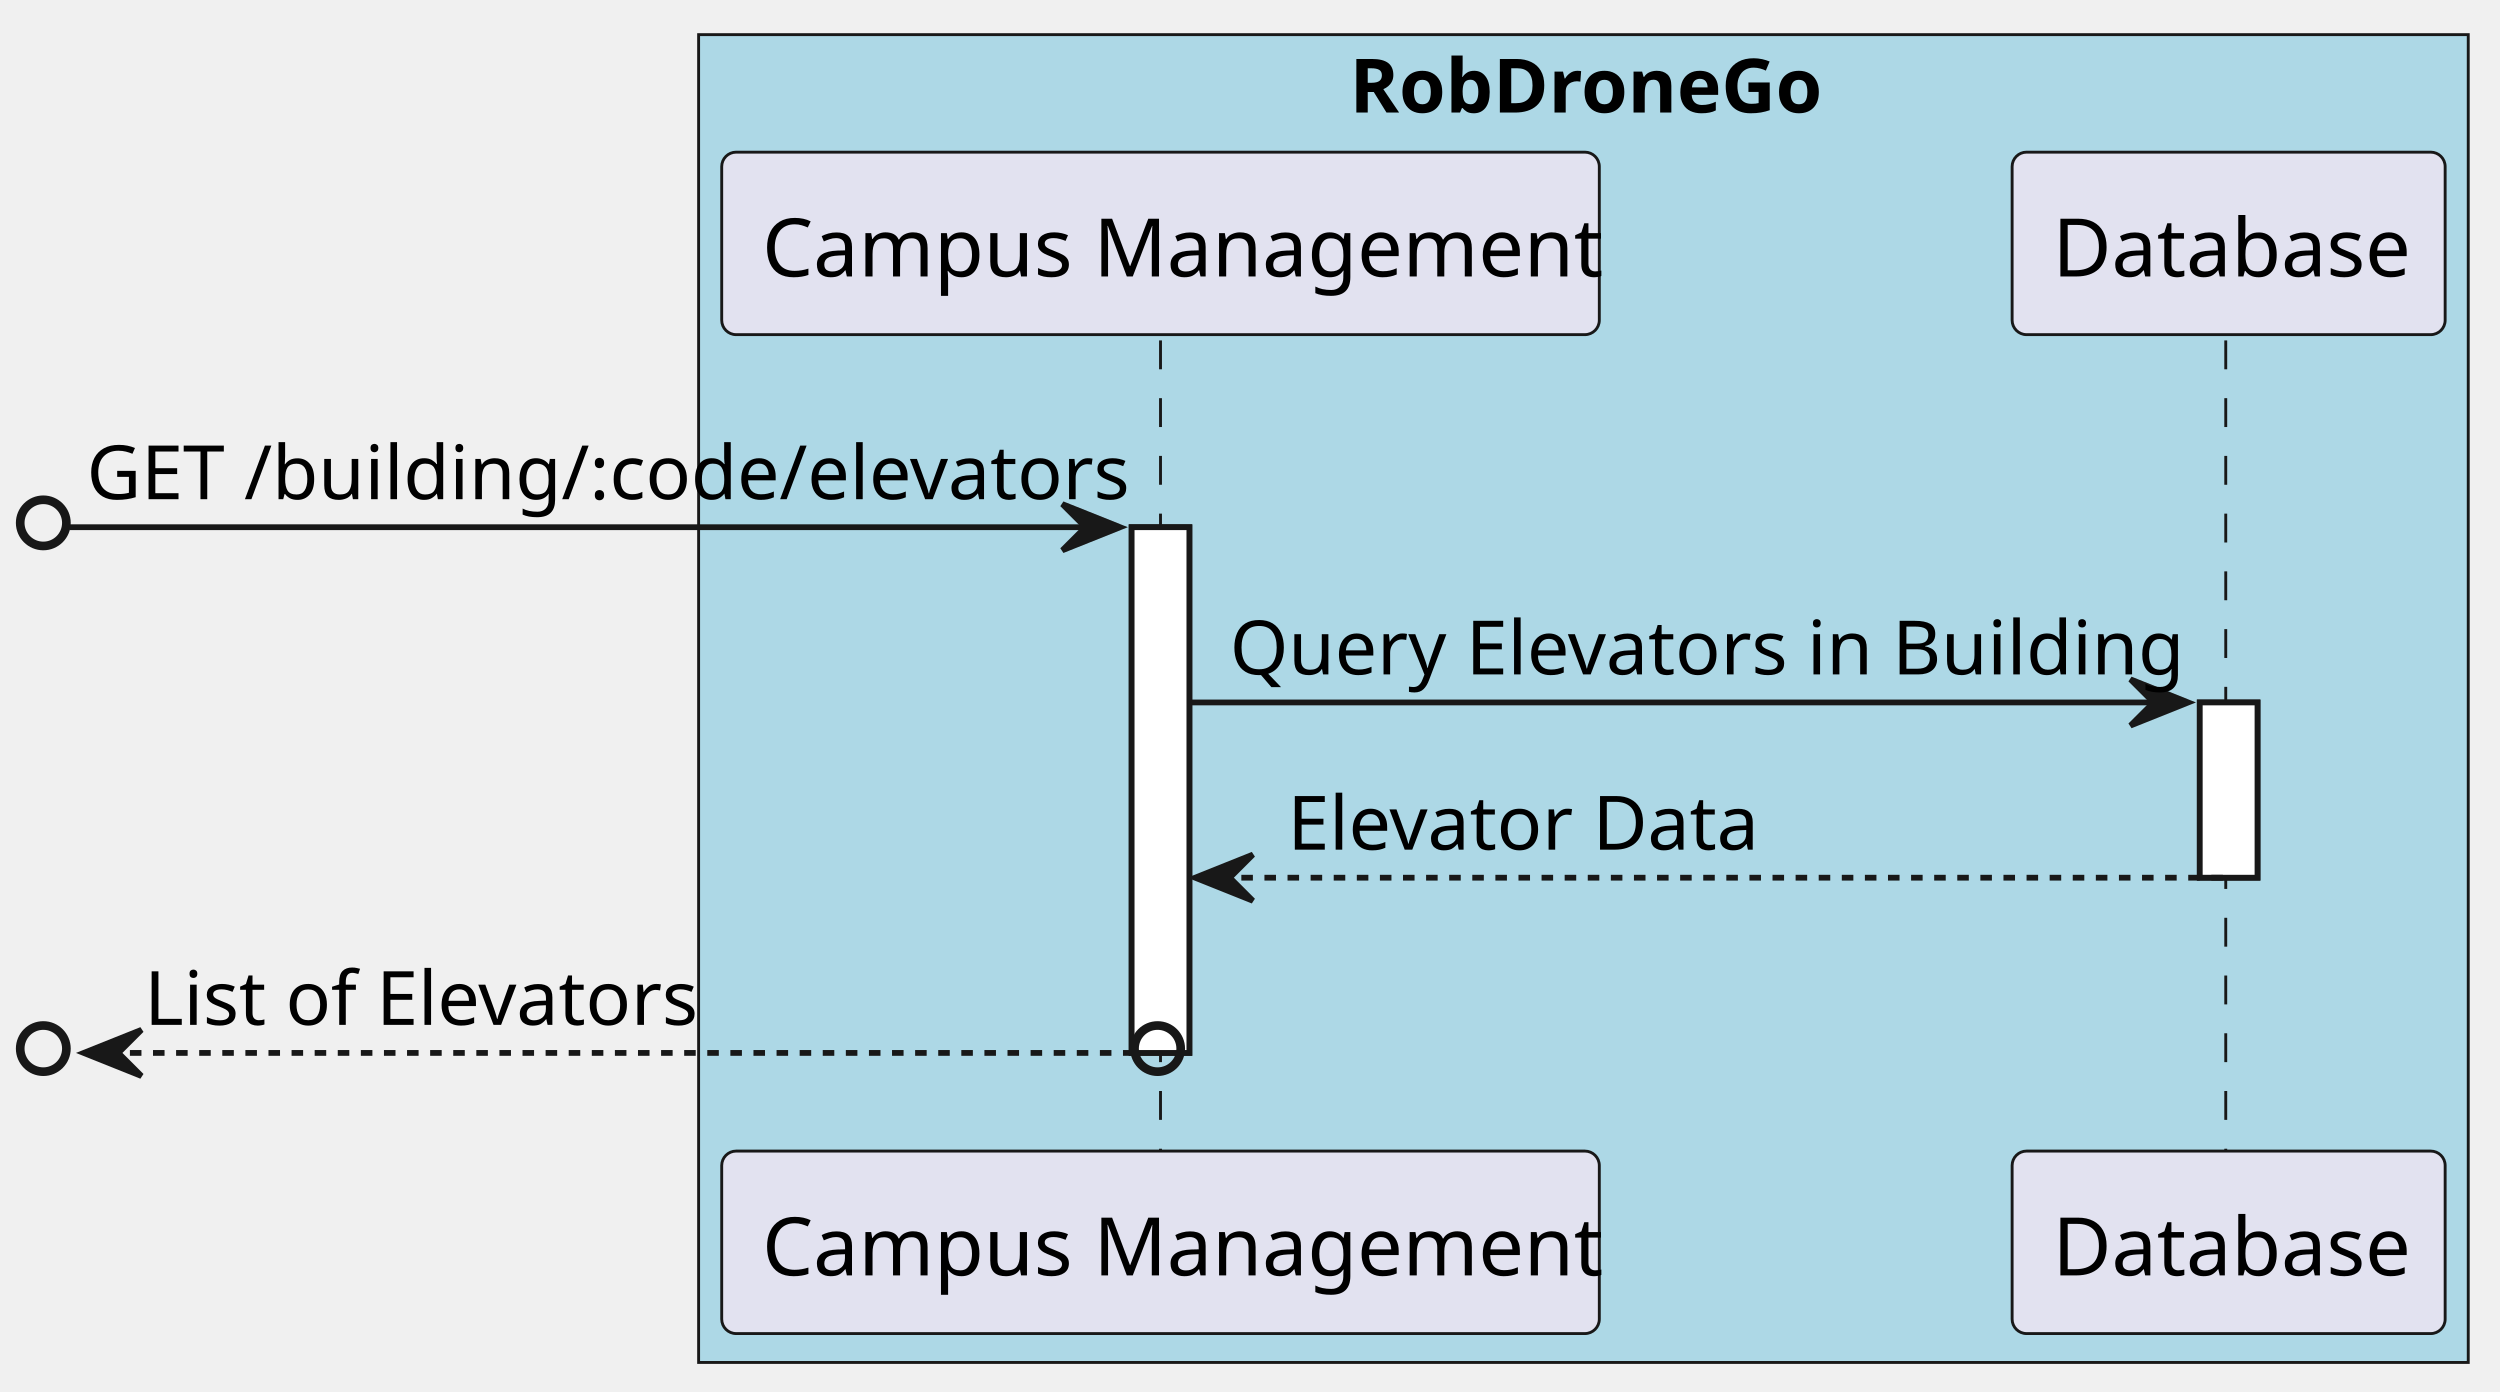
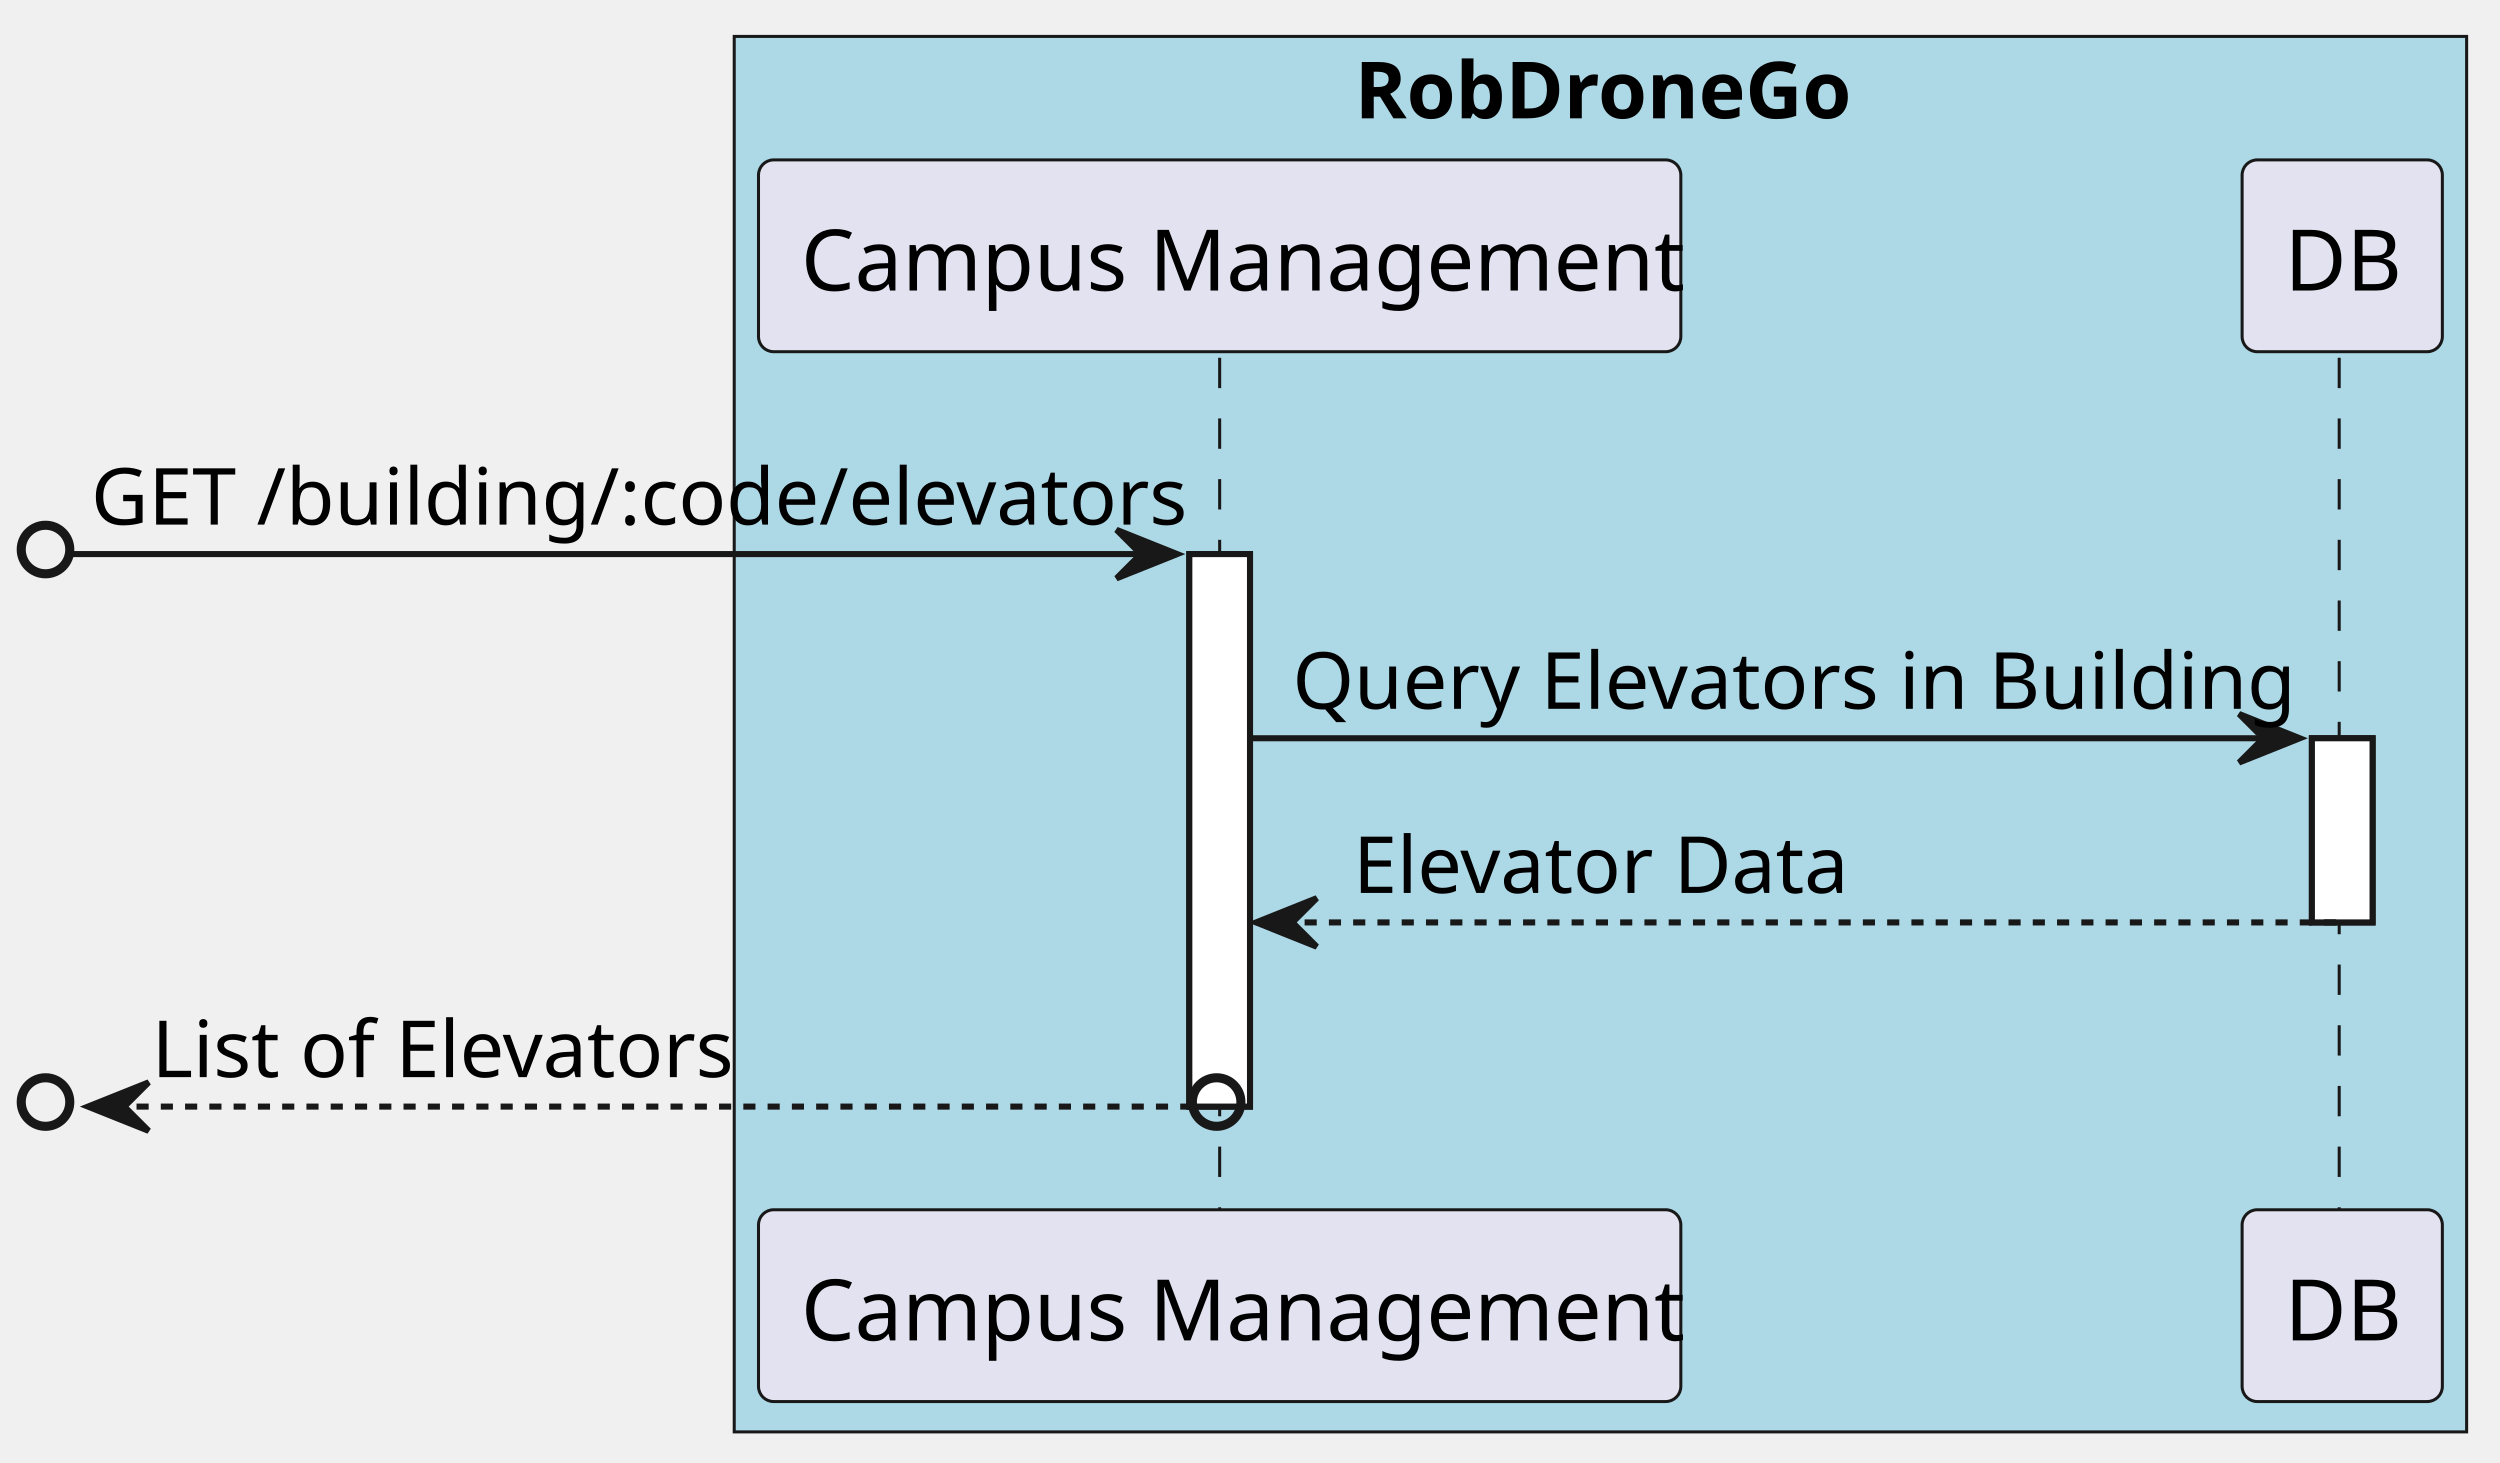
- <svg xmlns="http://www.w3.org/2000/svg" contentStyleType="text/css" height="241px" preserveAspectRatio="none" style="width:433px;height:241px;background:#FFFFFF;" version="1.1" viewBox="0 0 433 241" width="433px" zoomAndPan="magnify">
+ <svg xmlns="http://www.w3.org/2000/svg" contentStyleType="text/css" height="241px" preserveAspectRatio="none" style="width:412px;height:241px;background:#FFFFFF;" version="1.1" viewBox="0 0 412 241" width="412px" zoomAndPan="magnify">
  <defs />
  <g>
-     <rect fill="#ADD8E6" height="229.977" style="stroke:#181818;stroke-width:0.5;" width="306.5" x="121" y="6" />
-     <text fill="#000000" font-family="sans-serif" font-size="13" font-weight="bold" lengthAdjust="spacing" textLength="81" x="233.75" y="19.495">RobDroneGo</text>
+     <rect fill="#ADD8E6" height="229.977" style="stroke:#181818;stroke-width:0.5;" width="285.5" x="121" y="6" />
+     <text fill="#000000" font-family="sans-serif" font-size="13" font-weight="bold" lengthAdjust="spacing" textLength="81" x="223.25" y="19.495">RobDroneGo</text>
    <rect fill="#FFFFFF" height="91.055" style="stroke:#181818;stroke-width:1.0;" width="10" x="196" y="91.312" />
    <rect fill="#FFFFFF" height="30.352" style="stroke:#181818;stroke-width:1.0;" width="10" x="381" y="121.664" />
    <line style="stroke:#181818;stroke-width:0.5;stroke-dasharray:5.0,5.0;" x1="201" x2="201" y1="58.961" y2="200.367" />
    <line style="stroke:#181818;stroke-width:0.5;stroke-dasharray:5.0,5.0;" x1="385.5" x2="385.5" y1="58.961" y2="200.367" />
    <rect fill="#E2E2F0" height="31.609" rx="2.5" ry="2.5" style="stroke:#181818;stroke-width:0.5;" width="152" x="125" y="26.352" />
    <text fill="#000000" font-family="sans-serif" font-size="14" lengthAdjust="spacing" textLength="138" x="132" y="47.885">Campus Management</text>
    <rect fill="#E2E2F0" height="31.609" rx="2.5" ry="2.5" style="stroke:#181818;stroke-width:0.5;" width="152" x="125" y="199.367" />
    <text fill="#000000" font-family="sans-serif" font-size="14" lengthAdjust="spacing" textLength="138" x="132" y="220.9">Campus Management</text>
-     <rect fill="#E2E2F0" height="31.609" rx="2.5" ry="2.5" style="stroke:#181818;stroke-width:0.5;" width="75" x="348.5" y="26.352" />
-     <text fill="#000000" font-family="sans-serif" font-size="14" lengthAdjust="spacing" textLength="61" x="355.5" y="47.885">Database</text>
-     <rect fill="#E2E2F0" height="31.609" rx="2.5" ry="2.5" style="stroke:#181818;stroke-width:0.5;" width="75" x="348.5" y="199.367" />
-     <text fill="#000000" font-family="sans-serif" font-size="14" lengthAdjust="spacing" textLength="61" x="355.5" y="220.9">Database</text>
+     <rect fill="#E2E2F0" height="31.609" rx="2.5" ry="2.5" style="stroke:#181818;stroke-width:0.5;" width="33" x="369.5" y="26.352" />
+     <text fill="#000000" font-family="sans-serif" font-size="14" lengthAdjust="spacing" textLength="19" x="376.5" y="47.885">DB</text>
+     <rect fill="#E2E2F0" height="31.609" rx="2.5" ry="2.5" style="stroke:#181818;stroke-width:0.5;" width="33" x="369.5" y="199.367" />
+     <text fill="#000000" font-family="sans-serif" font-size="14" lengthAdjust="spacing" textLength="19" x="376.5" y="220.9">DB</text>
    <rect fill="#FFFFFF" height="91.055" style="stroke:#181818;stroke-width:1.0;" width="10" x="196" y="91.312" />
    <rect fill="#FFFFFF" height="30.352" style="stroke:#181818;stroke-width:1.0;" width="10" x="381" y="121.664" />
    <ellipse cx="7.5" cy="90.562" fill="none" rx="4" ry="4" style="stroke:#181818;stroke-width:1.5;" />
    <polygon fill="#181818" points="184,87.312,194,91.312,184,95.312,188,91.312" style="stroke:#181818;stroke-width:1.0;" />
    <line style="stroke:#181818;stroke-width:1.0;" x1="12" x2="190" y1="91.312" y2="91.312" />
    <text fill="#000000" font-family="sans-serif" font-size="13" lengthAdjust="spacing" textLength="169" x="15" y="86.456">GET /building/:code/elevators</text>
    <polygon fill="#181818" points="369,117.664,379,121.664,369,125.664,373,121.664" style="stroke:#181818;stroke-width:1.0;" />
    <line style="stroke:#181818;stroke-width:1.0;" x1="206" x2="375" y1="121.664" y2="121.664" />
    <text fill="#000000" font-family="sans-serif" font-size="13" lengthAdjust="spacing" textLength="156" x="213" y="116.808">Query Elevators in Building</text>
    <polygon fill="#181818" points="217,148.016,207,152.016,217,156.016,213,152.016" style="stroke:#181818;stroke-width:1.0;" />
    <line style="stroke:#181818;stroke-width:1.0;stroke-dasharray:2.0,2.0;" x1="211" x2="385" y1="152.016" y2="152.016" />
    <text fill="#000000" font-family="sans-serif" font-size="13" lengthAdjust="spacing" textLength="77" x="223" y="147.159">Elevator Data</text>
    <ellipse cx="7.5" cy="181.617" fill="none" rx="4" ry="4" style="stroke:#181818;stroke-width:1.5;" />
    <polygon fill="#181818" points="24.5,178.367,14.5,182.367,24.5,186.367,20.5,182.367" style="stroke:#181818;stroke-width:1.0;" />
    <ellipse cx="200.5" cy="181.617" fill="none" rx="4" ry="4" style="stroke:#181818;stroke-width:1.5;" />
    <line style="stroke:#181818;stroke-width:1.0;stroke-dasharray:2.0,2.0;" x1="22.5" x2="196" y1="182.367" y2="182.367" />
    <text fill="#000000" font-family="sans-serif" font-size="13" lengthAdjust="spacing" textLength="92" x="25" y="177.511">List of Elevators</text>
  </g>
</svg>
